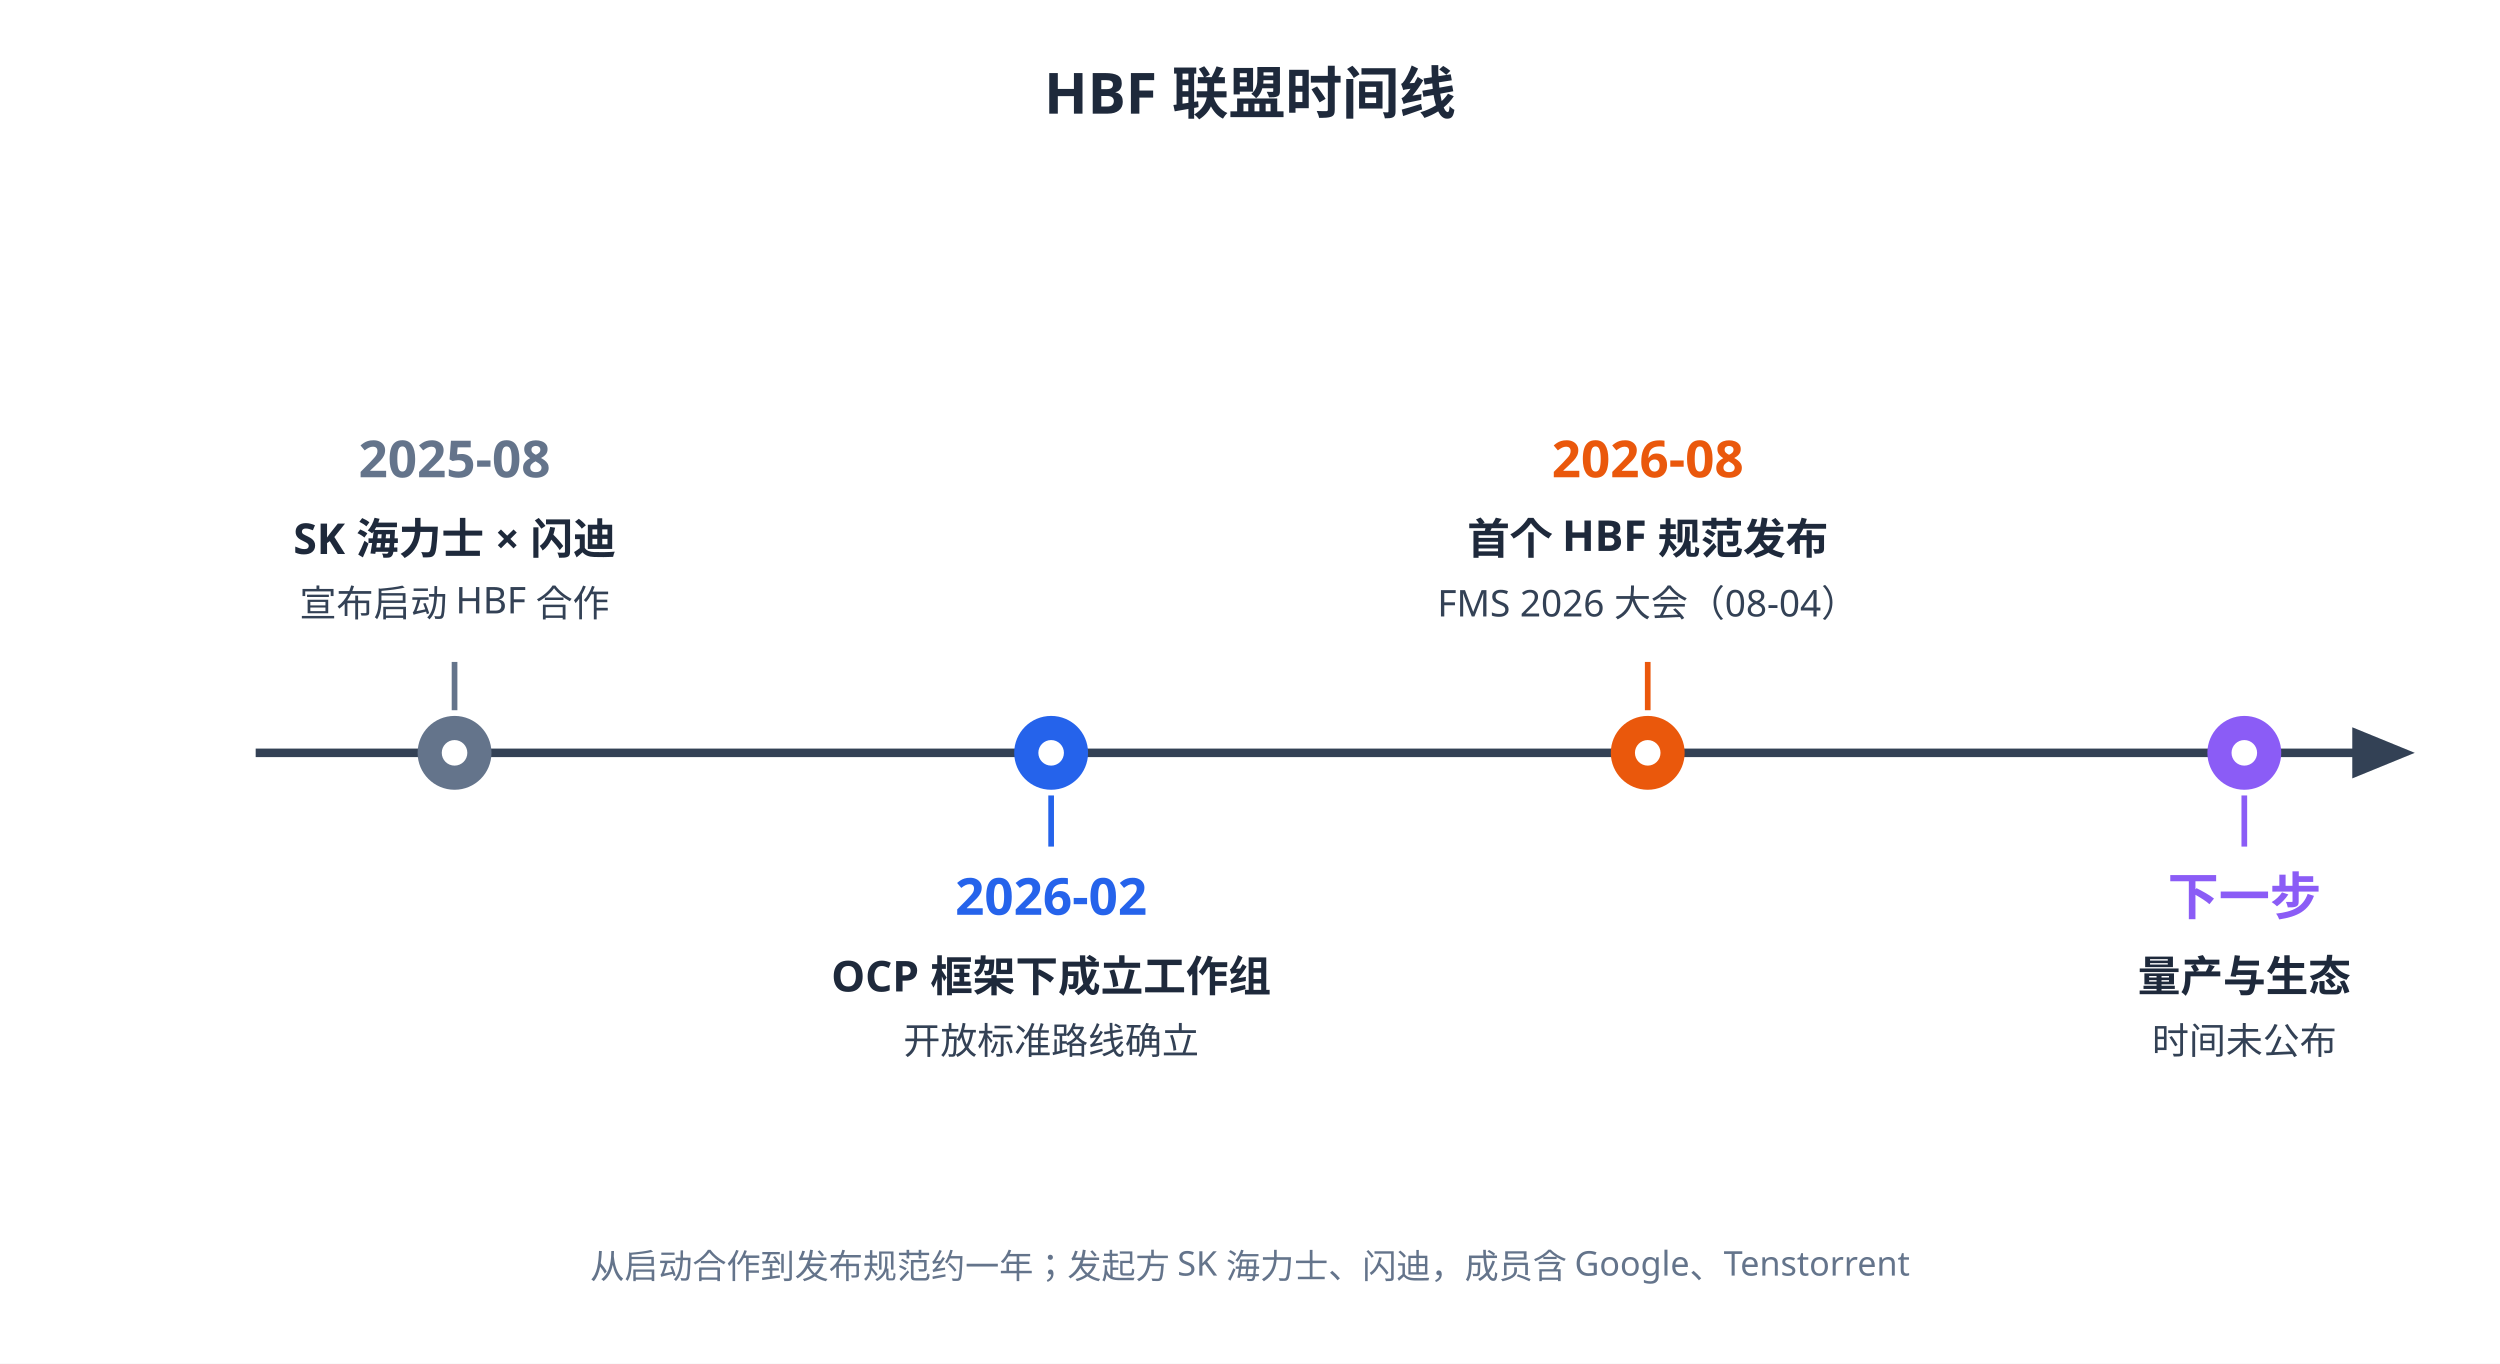
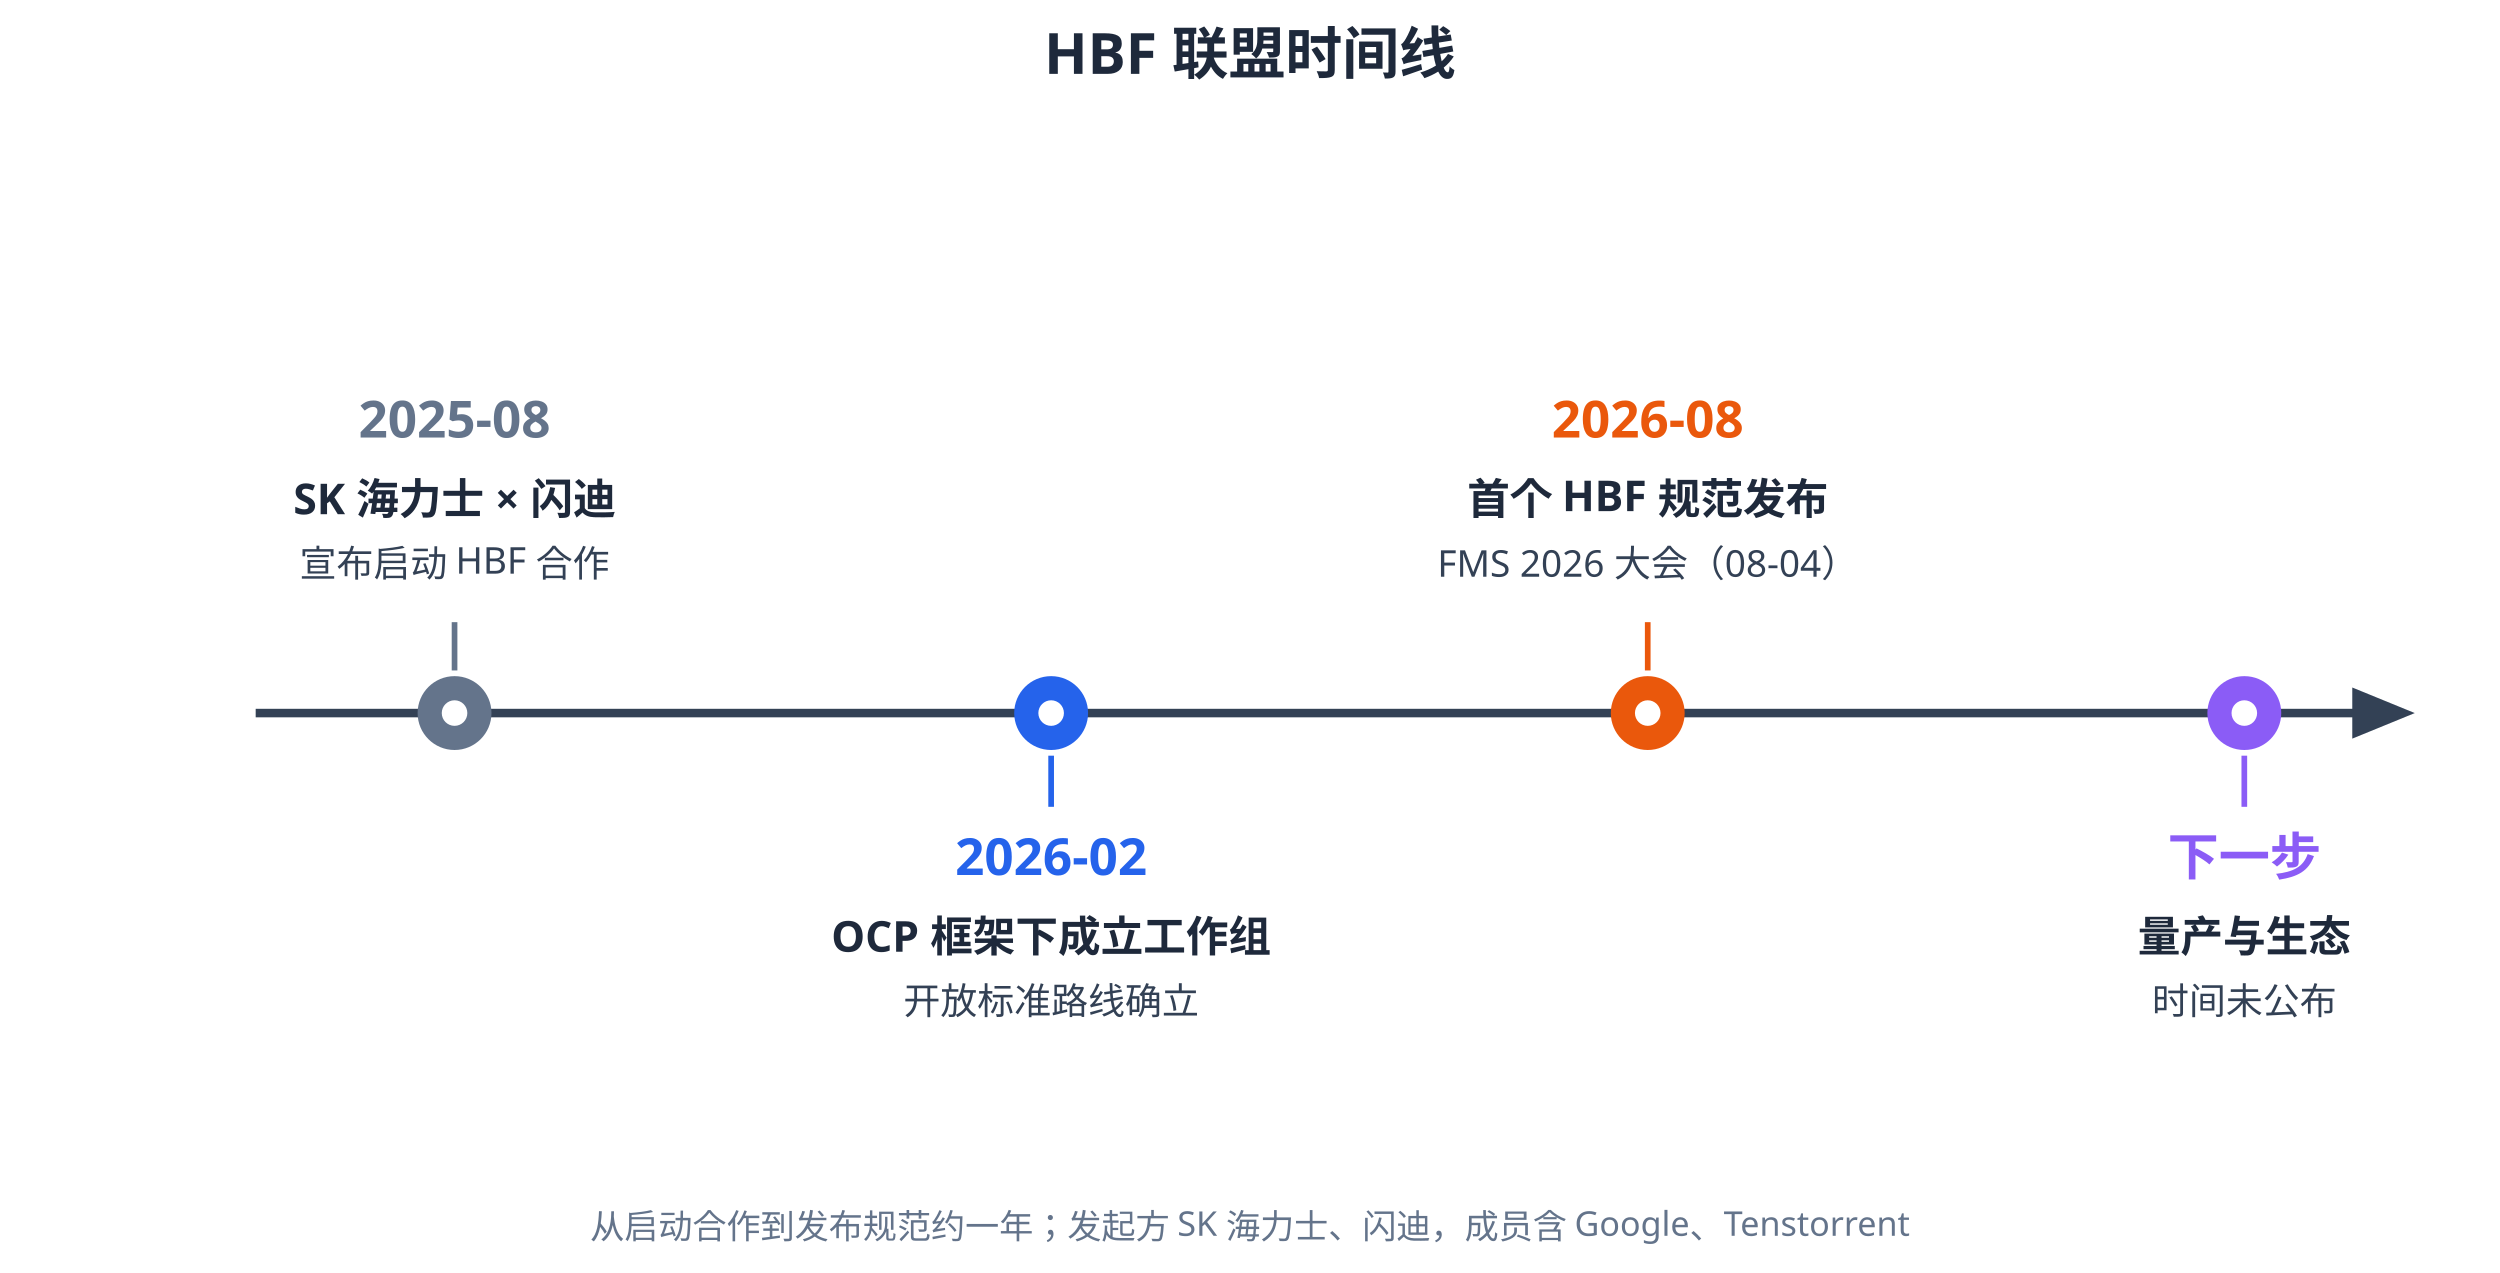
- <svg xmlns="http://www.w3.org/2000/svg" viewBox="0 0 880 480" font-family="'PingFang SC','Microsoft YaHei',sans-serif">
+ <svg xmlns="http://www.w3.org/2000/svg" viewBox="0 14 880 448" font-family="'PingFang SC','Microsoft YaHei',sans-serif">
  <rect x="0" y="0" width="880" height="480" fill="#ffffff" />
  <text x="440" y="40" text-anchor="middle" fill="#1e293b" font-size="20" font-weight="bold">HBF 联盟时间线</text>
  <line x1="90" y1="265" x2="830" y2="265" stroke="#334155" stroke-width="3" />
  <polygon points="850,265 828,256 828,274" fill="#334155" />
  <line x1="160" y1="233" x2="160" y2="250" stroke="#64748b" stroke-width="2" />
  <circle cx="160" cy="265" r="13" fill="#64748b" />
  <circle cx="160" cy="265" r="4.5" fill="#ffffff" />
  <text x="160" y="168" text-anchor="middle" fill="#64748b" font-size="18" font-weight="bold">2025-08</text>
  <text x="160" y="195" text-anchor="middle" fill="#1e293b" font-size="15" font-weight="bold">SK 海力士 × 闪迪</text>
  <text x="160" y="217" text-anchor="middle" fill="#334155" font-size="13">宣布启动 HBF 合作</text>
  <line x1="370" y1="280" x2="370" y2="298" stroke="#2563eb" stroke-width="2" />
  <circle cx="370" cy="265" r="13" fill="#2563eb" />
  <circle cx="370" cy="265" r="4.5" fill="#ffffff" />
  <text x="370" y="322" text-anchor="middle" fill="#2563eb" font-size="18" font-weight="bold">2026-02</text>
  <text x="370" y="349" text-anchor="middle" fill="#1e293b" font-size="15" font-weight="bold">OCP 框架下成立工作组</text>
  <text x="370" y="371" text-anchor="middle" fill="#334155" font-size="13">开放标准路线确立</text>
  <line x1="580" y1="233" x2="580" y2="250" stroke="#ea580c" stroke-width="2" />
  <circle cx="580" cy="265" r="13" fill="#ea580c" />
  <circle cx="580" cy="265" r="4.5" fill="#ffffff" />
  <text x="580" y="168" text-anchor="middle" fill="#ea580c" font-size="18" font-weight="bold">2026-08</text>
  <text x="580" y="195" text-anchor="middle" fill="#1e293b" font-size="15" font-weight="bold">首个 HBF 规范发布</text>
  <text x="580" y="217" text-anchor="middle" fill="#334155" font-size="13">FMS 2026 大会（08-04）</text>
  <line x1="790" y1="280" x2="790" y2="298" stroke="#8b5cf6" stroke-width="2" />
  <circle cx="790" cy="265" r="13" fill="#8b5cf6" />
  <circle cx="790" cy="265" r="4.5" fill="#ffffff" />
  <text x="790" y="322" text-anchor="middle" fill="#8b5cf6" font-size="18" font-weight="bold">下一步</text>
  <text x="790" y="349" text-anchor="middle" fill="#1e293b" font-size="15" font-weight="bold">量产与生态</text>
  <text x="790" y="371" text-anchor="middle" fill="#334155" font-size="13">时间未公布</text>
  <text x="440" y="450" text-anchor="middle" fill="#64748b" font-size="12">从启动合作到发布规范约一年；发起方 SK 海力士、闪迪，成员含 Google、Tenstorrent</text>
</svg>
